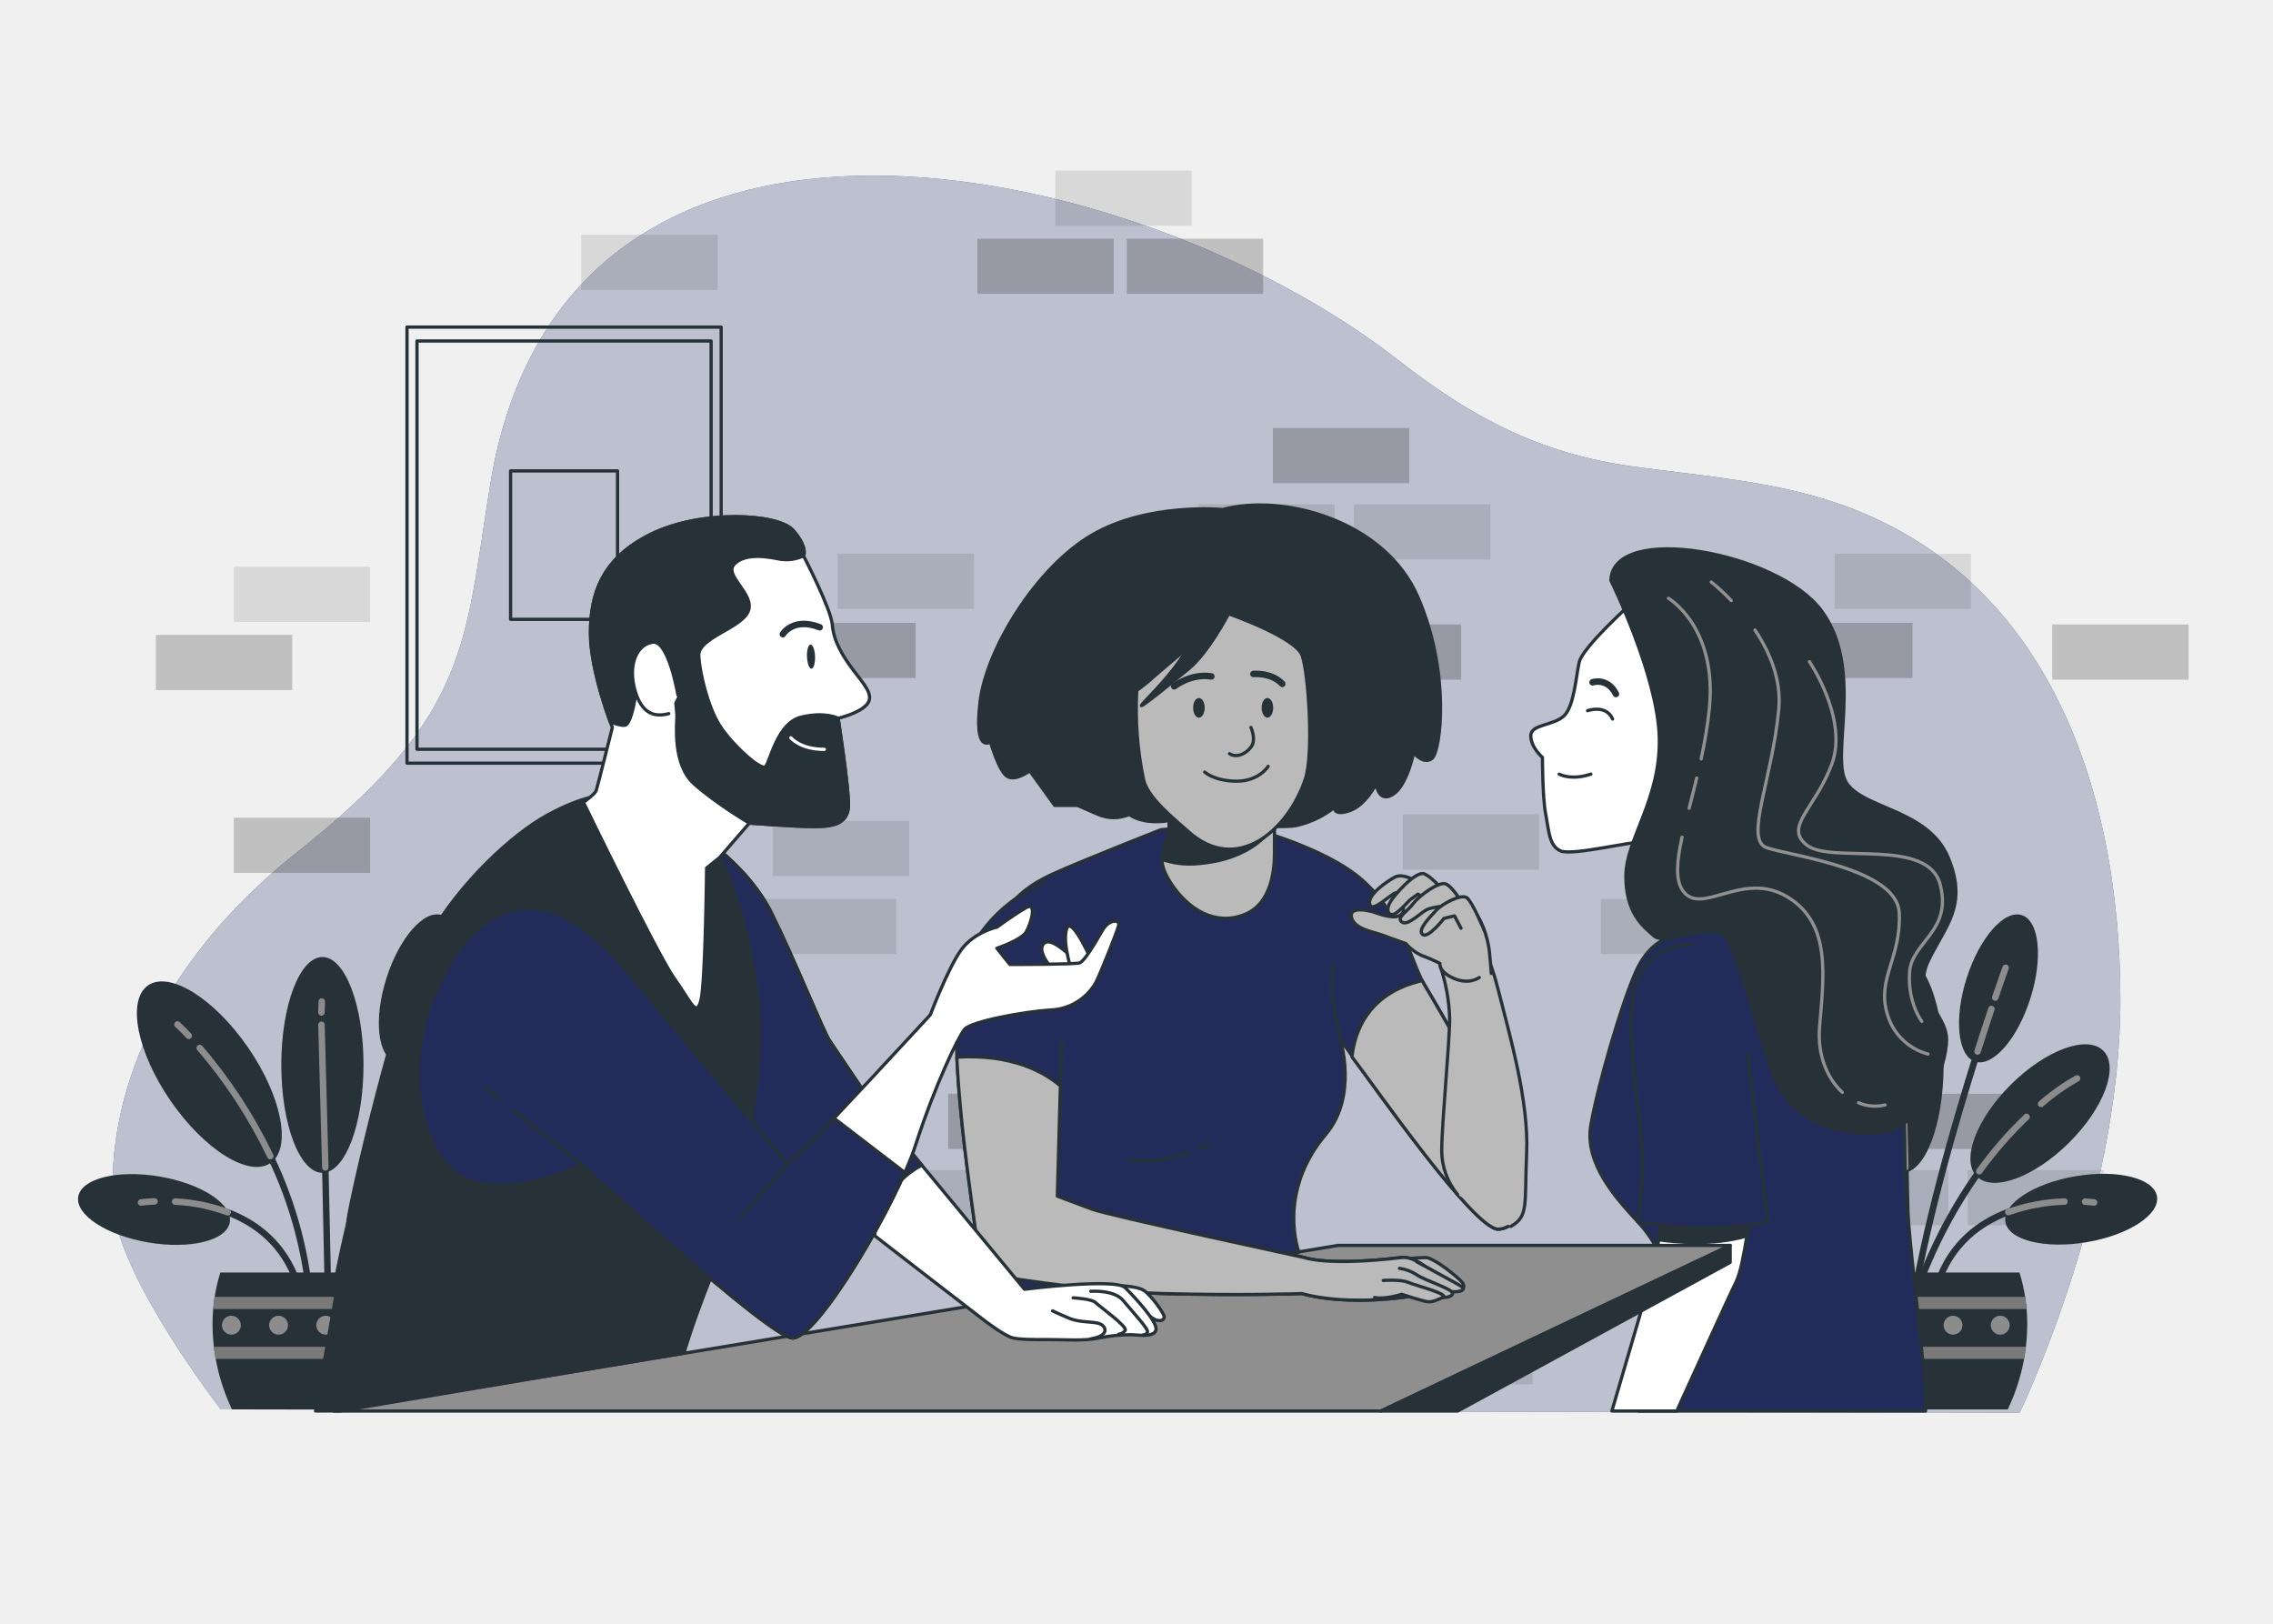
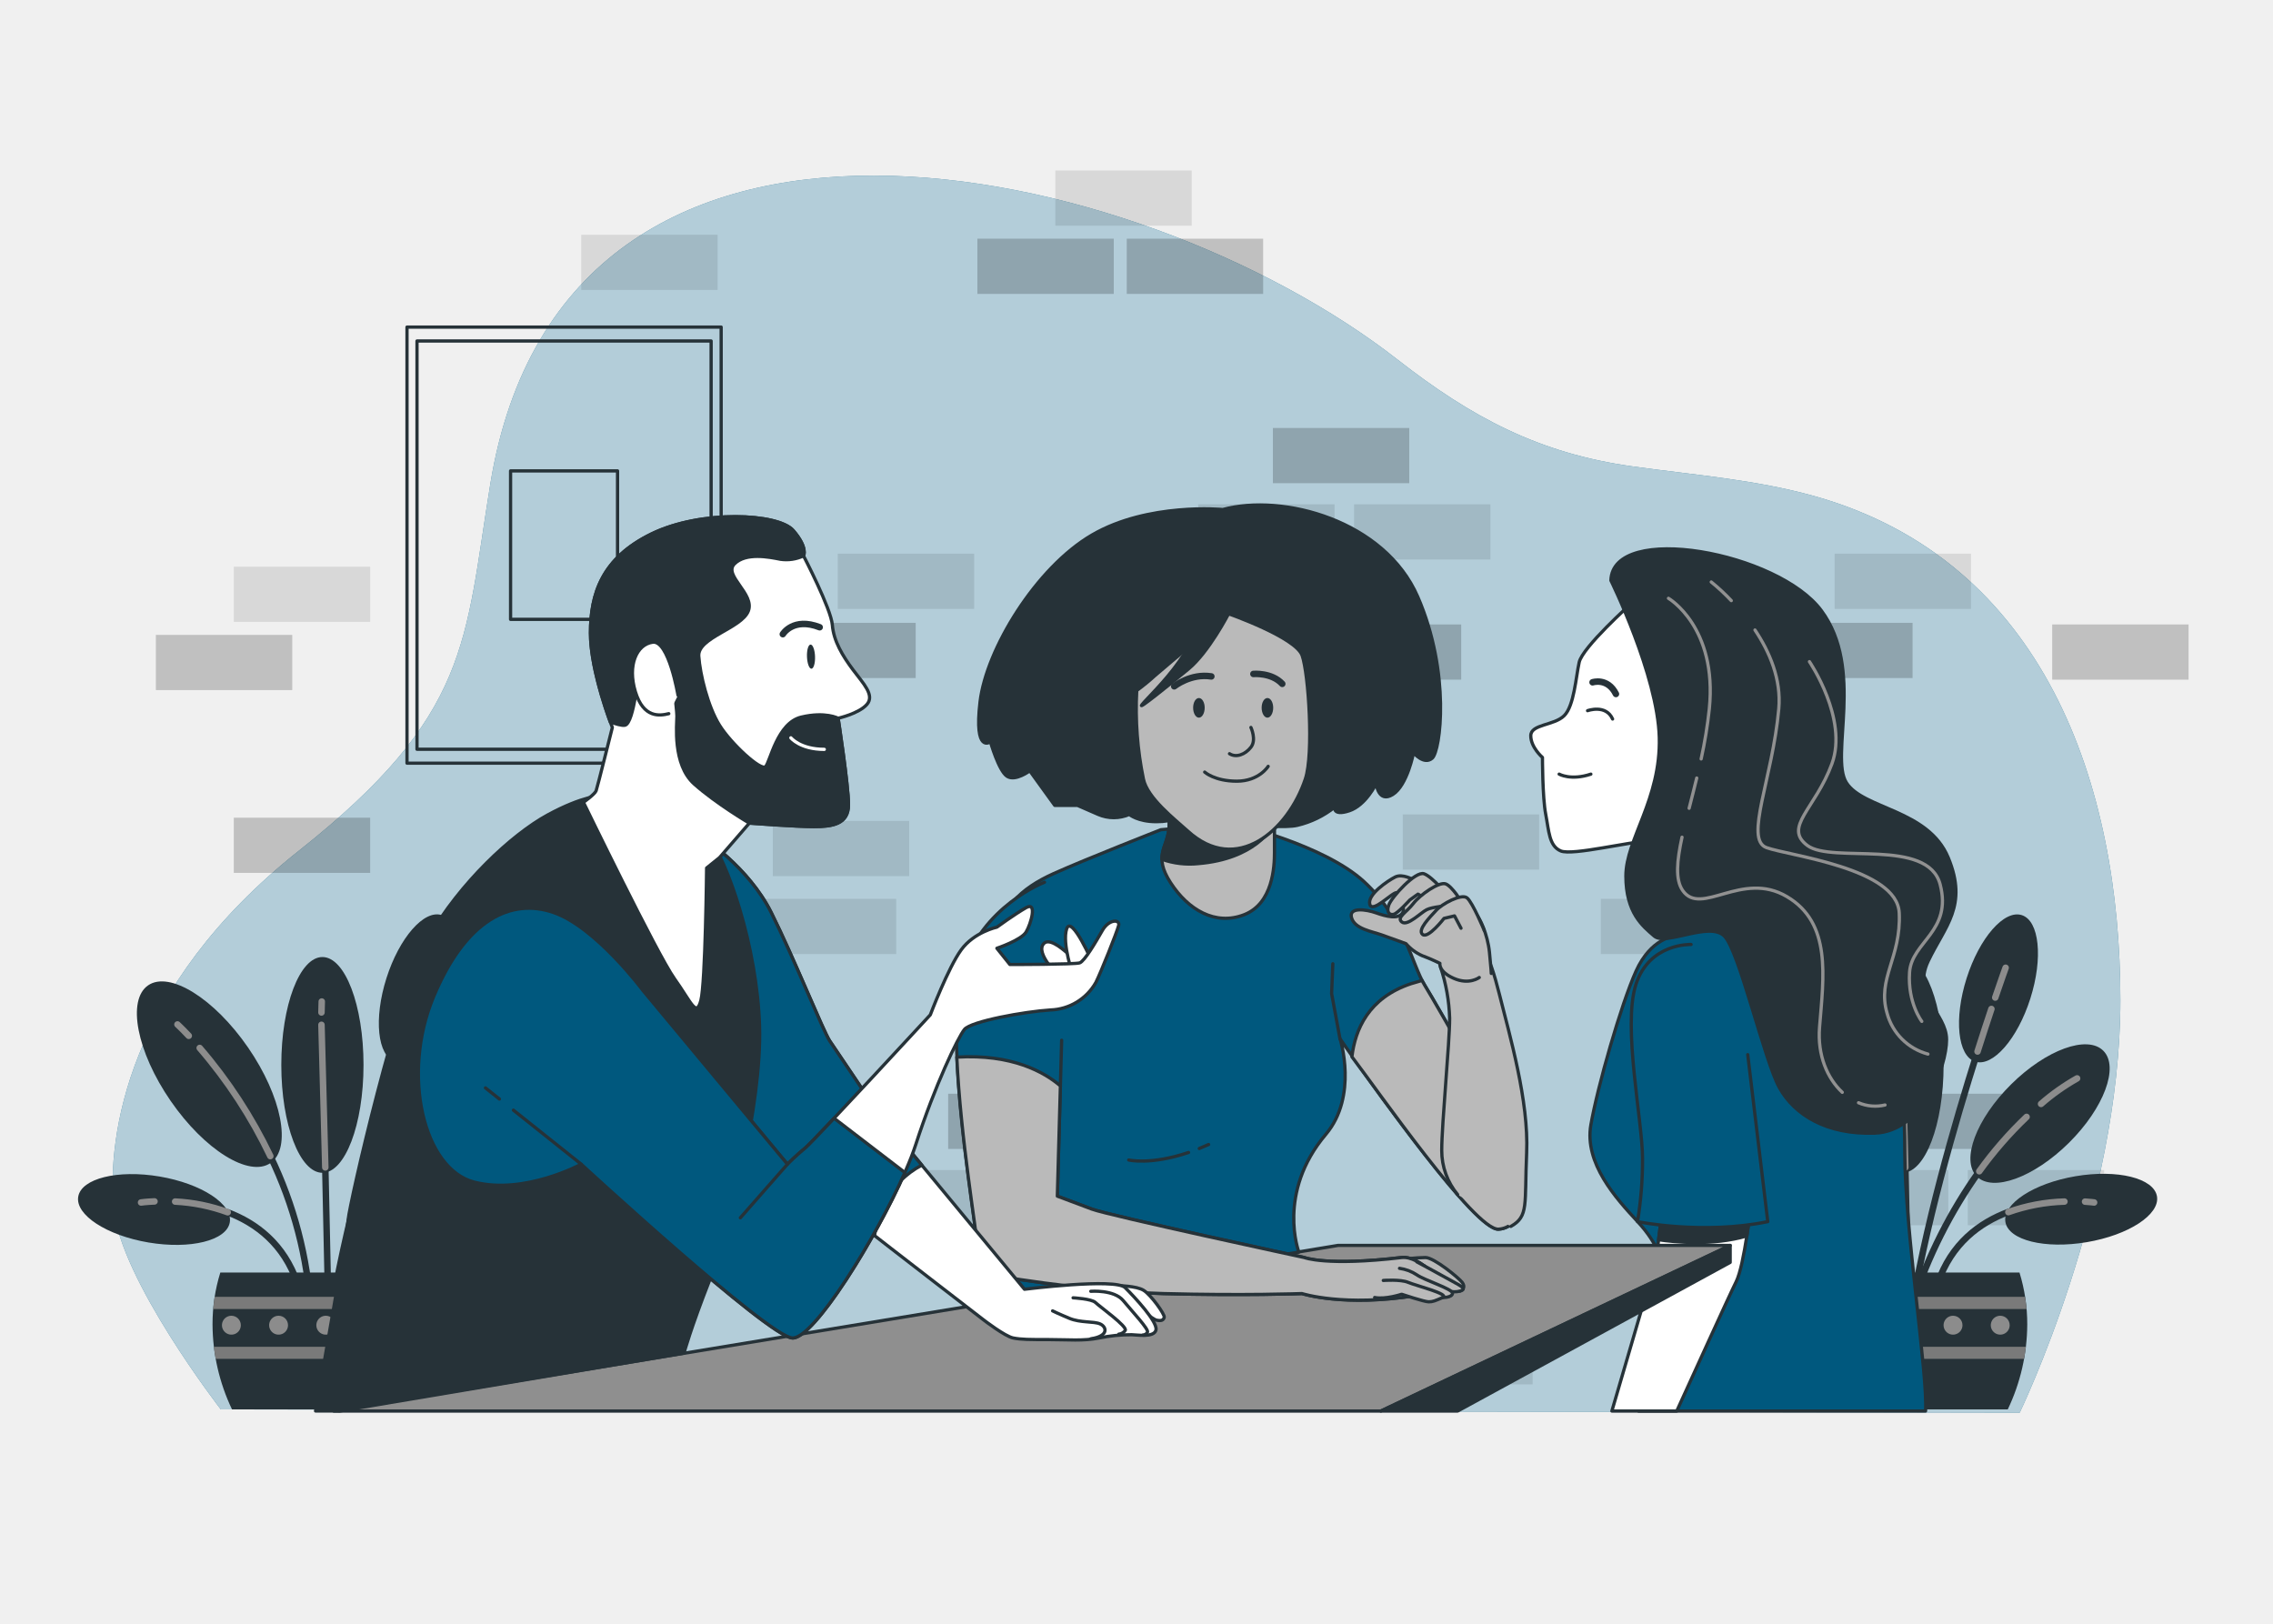
<svg xmlns="http://www.w3.org/2000/svg" viewBox="0 0 700 500">
  <g id="freepik--background-simple--inject-91">
-     <path d="M622,435s31-64,31-127c0-66.26-23.35-135.34-94.25-155.24-18.24-5.11-37.18-6.52-55.87-9.13-28.92-4-49.77-15.17-72.43-32.86C350.37,48.26,173.8,9.33,151,149c-8,49-6,71-59,113S33,350,35,372s33,62,33,62Z" style="fill:#232B5B" />
+     <path d="M622,435s31-64,31-127c0-66.26-23.35-135.34-94.25-155.24-18.24-5.11-37.18-6.52-55.87-9.13-28.92-4-49.77-15.17-72.43-32.86C350.37,48.26,173.8,9.33,151,149c-8,49-6,71-59,113S33,350,35,372s33,62,33,62Z" style="fill:#00587E" />
    <path d="M622,435s31-64,31-127c0-66.26-23.35-135.34-94.25-155.24-18.24-5.11-37.18-6.52-55.87-9.13-28.92-4-49.77-15.17-72.43-32.86C350.37,48.26,173.8,9.33,151,149c-8,49-6,71-59,113S33,350,35,372s33,62,33,62Z" style="fill:#fff;opacity:0.7" />
  </g>
  <g id="freepik--Wall--inject-91">
    <rect x="408" y="192.29" width="42" height="17" style="opacity:0.2" />
    <rect x="392" y="131.79" width="42" height="17" style="opacity:0.2" />
    <rect x="240" y="191.79" width="42" height="17" style="opacity:0.2" />
    <rect x="301" y="73.5" width="42" height="17" style="opacity:0.2" />
    <rect x="347" y="73.5" width="42" height="17" style="opacity:0.2" />
    <rect x="168" y="317.5" width="42" height="17" style="opacity:0.2" />
    <rect x="146" y="338.5" width="42" height="17" style="opacity:0.2" />
    <rect x="369" y="155.29" width="42" height="17" style="opacity:0.1" />
    <rect x="432" y="250.79" width="42" height="17" style="opacity:0.1" />
    <rect x="186" y="276.79" width="42" height="17" style="opacity:0.1" />
    <rect x="234" y="276.79" width="42" height="17" style="opacity:0.1" />
    <rect x="238" y="252.79" width="42" height="17" style="opacity:0.1" />
    <rect x="417" y="155.29" width="42" height="17" style="opacity:0.1" />
    <rect x="292" y="336.79" width="42" height="17" style="opacity:0.2" />
    <rect x="269" y="360.29" width="42" height="17" style="opacity:0.1" />
    <rect x="317" y="360.29" width="42" height="17" style="opacity:0.1" />
    <rect x="581" y="336.79" width="42" height="17" style="opacity:0.2" />
    <rect x="558" y="360.29" width="42" height="17" style="opacity:0.1" />
    <rect x="606" y="360.29" width="42" height="17" style="opacity:0.1" />
    <rect x="405" y="385.79" width="42" height="17" style="opacity:0.2" />
    <rect x="72" y="251.79" width="42" height="17" style="opacity:0.2" />
    <rect x="382" y="409.29" width="42" height="17" style="opacity:0.1" />
    <rect x="430" y="409.29" width="42" height="17" style="opacity:0.1" />
    <rect x="258" y="170.5" width="42" height="17" style="opacity:0.1" />
    <rect x="195" y="337.5" width="42" height="17" style="opacity:0.1" />
    <rect x="325" y="52.5" width="42" height="17" style="opacity:0.1" />
    <rect x="48" y="195.5" width="42" height="17" style="opacity:0.2" />
    <rect x="72" y="174.5" width="42" height="17" style="opacity:0.1" />
    <rect x="179" y="72.29" width="42" height="17" style="opacity:0.1" />
    <rect x="325" y="192.29" width="42" height="17" style="opacity:0.2" />
    <rect x="547" y="191.79" width="42" height="17" style="opacity:0.2" />
    <rect x="493" y="276.79" width="42" height="17" style="opacity:0.1" />
    <rect x="541" y="276.79" width="42" height="17" style="opacity:0.1" />
    <rect x="545" y="252.79" width="42" height="17" style="opacity:0.1" />
    <rect x="565" y="170.5" width="42" height="17" style="opacity:0.1" />
    <rect x="632" y="192.29" width="42" height="17" style="opacity:0.2" />
  </g>
  <g id="freepik--Plants--inject-91">
    <ellipse cx="99.29" cy="327.92" rx="12.66" ry="33.22" style="fill:#263238" />
    <ellipse cx="128.82" cy="304.31" rx="23.67" ry="10.3" transform="translate(-200.21 334.94) rotate(-72.37)" style="fill:#263238" />
    <ellipse cx="47.44" cy="372.41" rx="10.3" ry="23.67" transform="translate(-327.67 356.98) rotate(-80.38)" style="fill:#263238" />
    <ellipse cx="141.65" cy="342.87" rx="27.46" ry="12.66" transform="translate(-200.37 199.17) rotate(-44.76)" style="fill:#263238" />
    <ellipse cx="64.45" cy="330.79" rx="14.48" ry="33.22" transform="translate(-176.34 95) rotate(-34.58)" style="fill:#263238" />
    <line x1="100.18" y1="359.48" x2="101.16" y2="405.16" style="fill:none;stroke:#263238;stroke-linecap:round;stroke-miterlimit:10;stroke-width:2px" />
    <line x1="99" y1="315.57" x2="100.18" y2="359.48" style="fill:none;stroke:#8c8c8c;stroke-linecap:round;stroke-miterlimit:10;stroke-width:2px" />
    <line x1="99.09" y1="308.4" x2="99" y2="311.77" style="fill:none;stroke:#8c8c8c;stroke-linecap:round;stroke-miterlimit:10;stroke-width:2px" />
    <path d="M83.25,356a127.58,127.58,0,0,1,12.51,47.93" style="fill:none;stroke:#263238;stroke-linecap:round;stroke-miterlimit:10;stroke-width:2px" />
    <path d="M61.5,322.7A150.37,150.37,0,0,1,83.25,356" style="fill:none;stroke:#8c8c8c;stroke-linecap:round;stroke-miterlimit:10;stroke-width:2px" />
    <path d="M54.65,315.46s1.32,1.2,3.48,3.5" style="fill:none;stroke:#8c8c8c;stroke-linecap:round;stroke-miterlimit:10;stroke-width:2px" />
    <path d="M122.94,360.67a149.94,149.94,0,0,0-20.53,40.75" style="fill:none;stroke:#263238;stroke-linecap:round;stroke-miterlimit:10;stroke-width:2px" />
    <path d="M137.51,343.93a120.1,120.1,0,0,0-14.57,16.74" style="fill:none;stroke:#8c8c8c;stroke-linecap:round;stroke-miterlimit:10;stroke-width:2px" />
    <path d="M153.07,332.07a66.84,66.84,0,0,0-11.1,7.86" style="fill:none;stroke:#8c8c8c;stroke-linecap:round;stroke-miterlimit:10;stroke-width:2px" />
    <path d="M122.41,323.79c-7,22.08-16.44,54.71-20.83,83" style="fill:none;stroke:#263238;stroke-linecap:round;stroke-miterlimit:10;stroke-width:2px" />
    <path d="M126.68,310.69c-1.25,3.73-2.7,8.15-4.27,13.1" style="fill:none;stroke:#8c8c8c;stroke-linecap:round;stroke-miterlimit:10;stroke-width:2px" />
    <path d="M131.06,298s-1.23,3.38-3.2,9.18" style="fill:none;stroke:#8c8c8c;stroke-linecap:round;stroke-miterlimit:10;stroke-width:2px" />
    <path d="M70.13,373.31c8.76,3.32,17.32,9.73,21.48,21.88" style="fill:none;stroke:#263238;stroke-linecap:round;stroke-miterlimit:10;stroke-width:2px" />
    <path d="M53.94,370a55.08,55.08,0,0,1,16.19,3.29" style="fill:none;stroke:#8c8c8c;stroke-linecap:round;stroke-miterlimit:10;stroke-width:2px" />
    <path d="M43.44,370.28s1.56-.23,4.14-.33" style="fill:none;stroke:#8c8c8c;stroke-linecap:round;stroke-miterlimit:10;stroke-width:2px" />
    <ellipse cx="154.31" cy="372.41" rx="23.67" ry="10.3" transform="translate(-60.04 31.01) rotate(-9.62)" style="fill:#263238" />
    <path d="M131.9,373.2c-8.86,3.3-17.56,9.72-21.76,22" style="fill:none;stroke:#263238;stroke-linecap:round;stroke-miterlimit:10;stroke-width:2px" />
    <path d="M149.17,370a56.46,56.46,0,0,0-17.27,3.25" style="fill:none;stroke:#8c8c8c;stroke-linecap:round;stroke-miterlimit:10;stroke-width:2px" />
    <path d="M158.3,370.28s-1-.15-2.79-.26" style="fill:none;stroke:#8c8c8c;stroke-linecap:round;stroke-miterlimit:10;stroke-width:2px" />
    <path d="M131.71,434a61.47,61.47,0,0,0,6-26.15,53.93,53.93,0,0,0-2.39-16H67.85a53.61,53.61,0,0,0-2.4,16,61.47,61.47,0,0,0,6,26.15Z" style="fill:#263238" />
    <path d="M66.12,399.34c-.2,1.23-.35,2.48-.46,3.74h71.83c-.11-1.26-.26-2.51-.45-3.74Z" style="fill:#7a7a7a" />
    <path d="M136.72,418.44c.23-1.24.42-2.48.57-3.73H65.86c.15,1.25.34,2.49.57,3.73Z" style="fill:#7a7a7a" />
    <path d="M74.17,408.06a2.91,2.91,0,1,1-2.91-2.9A2.91,2.91,0,0,1,74.17,408.06Z" style="fill:#8c8c8c" />
    <path d="M88.7,408.06a2.91,2.91,0,1,1-2.9-2.9A2.9,2.9,0,0,1,88.7,408.06Z" style="fill:#8c8c8c" />
    <path d="M103.24,408.06a2.91,2.91,0,1,1-2.91-2.9A2.91,2.91,0,0,1,103.24,408.06Z" style="fill:#8c8c8c" />
    <path d="M117.77,408.06a2.91,2.91,0,1,1-2.91-2.9A2.91,2.91,0,0,1,117.77,408.06Z" style="fill:#8c8c8c" />
    <path d="M132.3,408.06a2.91,2.91,0,1,1-2.9-2.9A2.9,2.9,0,0,1,132.3,408.06Z" style="fill:#8c8c8c" />
    <ellipse cx="585.9" cy="327.92" rx="12.66" ry="33.22" style="fill:#263238" />
    <ellipse cx="615.42" cy="304.31" rx="23.67" ry="10.3" transform="translate(139.05 798.7) rotate(-72.37)" style="fill:#263238" />
    <ellipse cx="534.04" cy="372.41" rx="10.3" ry="23.67" transform="translate(77.66 836.75) rotate(-80.38)" style="fill:#263238" />
    <ellipse cx="628.25" cy="342.87" rx="27.46" ry="12.66" transform="translate(-59.27 541.82) rotate(-44.76)" style="fill:#263238" />
    <ellipse cx="551.05" cy="330.79" rx="14.48" ry="33.22" transform="translate(-90.39 371.15) rotate(-34.58)" style="fill:#263238" />
    <line x1="586.78" y1="359.48" x2="587.76" y2="405.16" style="fill:none;stroke:#263238;stroke-linecap:round;stroke-miterlimit:10;stroke-width:2px" />
    <line x1="585.6" y1="315.57" x2="586.78" y2="359.48" style="fill:none;stroke:#8c8c8c;stroke-linecap:round;stroke-miterlimit:10;stroke-width:2px" />
    <line x1="585.69" y1="308.4" x2="585.6" y2="311.77" style="fill:none;stroke:#8c8c8c;stroke-linecap:round;stroke-miterlimit:10;stroke-width:2px" />
    <path d="M569.86,356a127.58,127.58,0,0,1,12.51,47.93" style="fill:none;stroke:#263238;stroke-linecap:round;stroke-miterlimit:10;stroke-width:2px" />
    <path d="M548.1,322.7A150.34,150.34,0,0,1,569.86,356" style="fill:none;stroke:#8c8c8c;stroke-linecap:round;stroke-miterlimit:10;stroke-width:2px" />
    <path d="M541.26,315.46s1.31,1.2,3.47,3.5" style="fill:none;stroke:#8c8c8c;stroke-linecap:round;stroke-miterlimit:10;stroke-width:2px" />
    <path d="M609.54,360.67A149.94,149.94,0,0,0,589,401.42" style="fill:none;stroke:#263238;stroke-linecap:round;stroke-miterlimit:10;stroke-width:2px" />
    <path d="M624.11,343.93a120.1,120.1,0,0,0-14.57,16.74" style="fill:none;stroke:#8c8c8c;stroke-linecap:round;stroke-miterlimit:10;stroke-width:2px" />
    <path d="M639.67,332.07a66.84,66.84,0,0,0-11.1,7.86" style="fill:none;stroke:#8c8c8c;stroke-linecap:round;stroke-miterlimit:10;stroke-width:2px" />
    <path d="M609,323.79c-7,22.08-16.44,54.71-20.83,83" style="fill:none;stroke:#263238;stroke-linecap:round;stroke-miterlimit:10;stroke-width:2px" />
    <path d="M613.28,310.69c-1.25,3.73-2.7,8.15-4.27,13.1" style="fill:none;stroke:#8c8c8c;stroke-linecap:round;stroke-miterlimit:10;stroke-width:2px" />
    <path d="M617.66,298s-1.23,3.38-3.2,9.18" style="fill:none;stroke:#8c8c8c;stroke-linecap:round;stroke-miterlimit:10;stroke-width:2px" />
    <path d="M556.73,373.31c8.77,3.32,17.32,9.73,21.48,21.88" style="fill:none;stroke:#263238;stroke-linecap:round;stroke-miterlimit:10;stroke-width:2px" />
    <path d="M540.54,370a55,55,0,0,1,16.19,3.29" style="fill:none;stroke:#8c8c8c;stroke-linecap:round;stroke-miterlimit:10;stroke-width:2px" />
    <path d="M530.05,370.28s1.56-.23,4.13-.33" style="fill:none;stroke:#8c8c8c;stroke-linecap:round;stroke-miterlimit:10;stroke-width:2px" />
    <ellipse cx="640.91" cy="372.41" rx="23.67" ry="10.3" transform="translate(-53.2 112.28) rotate(-9.62)" style="fill:#263238" />
    <path d="M618.5,373.2c-8.86,3.3-17.56,9.72-21.76,22" style="fill:none;stroke:#263238;stroke-linecap:round;stroke-miterlimit:10;stroke-width:2px" />
    <path d="M635.77,370a56.46,56.46,0,0,0-17.27,3.25" style="fill:none;stroke:#8c8c8c;stroke-linecap:round;stroke-miterlimit:10;stroke-width:2px" />
    <path d="M644.91,370.28s-1-.15-2.79-.26" style="fill:none;stroke:#8c8c8c;stroke-linecap:round;stroke-miterlimit:10;stroke-width:2px" />
    <path d="M618.32,434a61.46,61.46,0,0,0,6-26.15,53.93,53.93,0,0,0-2.39-16H554.45a53.93,53.93,0,0,0-2.4,16A61.47,61.47,0,0,0,558,434Z" style="fill:#263238" />
    <path d="M552.72,399.34c-.19,1.23-.34,2.48-.45,3.74h71.82c-.11-1.26-.26-2.51-.45-3.74Z" style="fill:#7a7a7a" />
    <path d="M623.33,418.44c.22-1.24.42-2.48.57-3.73H552.46c.15,1.25.35,2.49.57,3.73Z" style="fill:#7a7a7a" />
    <path d="M560.77,408.06a2.91,2.91,0,1,1-2.9-2.9A2.9,2.9,0,0,1,560.77,408.06Z" style="fill:#8c8c8c" />
    <path d="M575.31,408.06a2.91,2.91,0,1,1-2.91-2.9A2.91,2.91,0,0,1,575.31,408.06Z" style="fill:#8c8c8c" />
    <path d="M589.84,408.06a2.91,2.91,0,1,1-2.91-2.9A2.91,2.91,0,0,1,589.84,408.06Z" style="fill:#8c8c8c" />
    <path d="M604.37,408.06a2.91,2.91,0,1,1-2.9-2.9A2.9,2.9,0,0,1,604.37,408.06Z" style="fill:#8c8c8c" />
    <path d="M618.91,408.06a2.91,2.91,0,1,1-2.91-2.9A2.91,2.91,0,0,1,618.91,408.06Z" style="fill:#8c8c8c" />
  </g>
  <g id="freepik--Picture--inject-91">
    <rect x="125.34" y="100.72" width="96.75" height="134.28" style="fill:none;stroke:#263238;stroke-linecap:round;stroke-linejoin:round" />
    <rect x="128.42" y="105" width="90.58" height="125.72" style="fill:none;stroke:#263238;stroke-linecap:round;stroke-linejoin:round" />
    <rect x="157.24" y="145" width="32.94" height="45.72" style="fill:none;stroke:#263238;stroke-linecap:round;stroke-linejoin:round" />
  </g>
  <g id="freepik--character-3--inject-91">
    <path d="M502.27,185.93s-14.91,13.37-15.94,18-1.54,13.37-4.62,16.45-10.29,2.57-10.29,6.17,3.6,6.69,3.6,6.69,0,12.34,1,17.48,1,9.77,4.63,11.31S502.27,259,507.93,259s18-13.89,11.83-40.62S502.27,185.93,502.27,185.93Z" style="fill:#fff;stroke:#263238;stroke-linecap:round;stroke-linejoin:round" />
    <path d="M488.91,218.84s5.65-2.06,7.71,2.57" style="fill:none;stroke:#263238;stroke-linecap:round;stroke-linejoin:round" />
    <path d="M490.45,210.1s4.63-1.54,7.2,3.6" style="fill:none;stroke:#263238;stroke-linecap:round;stroke-linejoin:round;stroke-width:2px" />
    <path d="M480.16,238.38s3.6,2.06,9.77,0" style="fill:none;stroke:#263238;stroke-linecap:round;stroke-linejoin:round" />
-     <path d="M512,390.58c0,1.54-3.08,20.05-4.62,27.25-1.13,5.26-2.25,12.91-2.78,16.67H593c.76-10.63-6.4-56.32-6.4-79.4,0-26.22-3.08-41.13-15.94-55.53s-36-19-42.68-19-12.34,7.72-12.34,7.72-7.2.51-11.82,10.79S492,334.53,489.93,346.36s7.72,22.62,14.4,29.82S512,389,512,390.58Z" style="fill:#232B5B;stroke:#263238;stroke-linecap:round;stroke-linejoin:round" />
+     <path d="M512,390.58c0,1.54-3.08,20.05-4.62,27.25-1.13,5.26-2.25,12.91-2.78,16.67H593c.76-10.63-6.4-56.32-6.4-79.4,0-26.22-3.08-41.13-15.94-55.53s-36-19-42.68-19-12.34,7.72-12.34,7.72-7.2.51-11.82,10.79S492,334.53,489.93,346.36s7.72,22.62,14.4,29.82S512,389,512,390.58Z" style="fill:#00587E;stroke:#263238;stroke-linecap:round;stroke-linejoin:round" />
    <path d="M496.1,178.73S510.5,208,511,227.07s-10.29,31.36-10.29,42.68,5.14,15.42,8.74,18.51,17-4.63,21.6,0,12.34,38.56,17,46.79,14.39,14.4,29.31,13.88,22.11-20.57,22.11-28.79-10.8-13.37-5.66-24.17,12.34-17,6.17-31.88S573.75,249.18,568.61,241s5.65-35-7.72-53S496.62,160.74,496.1,178.73Z" style="fill:#263238;stroke:#263238;stroke-linecap:round;stroke-linejoin:round" />
    <path d="M572.36,339.57a13,13,0,0,0,8.16.69" style="fill:none;stroke:#919191;stroke-linecap:round;stroke-linejoin:round" />
    <path d="M518,257.8c-1.59,7.33-2.11,13.07.2,16.4,5.66,8.18,18.25-6.29,32.09,1.89s11.32,24.54,10.06,40.27c-.68,8.61,2.4,15.71,7,20" style="fill:none;stroke:#919191;stroke-linecap:round;stroke-linejoin:round" />
    <path d="M522.53,239.58c-.78,3.24-1.59,6.36-2.34,9.31" style="fill:none;stroke:#919191;stroke-linecap:round;stroke-linejoin:round" />
    <path d="M513.83,184.24s15.1,8.81,12.58,34a139.65,139.65,0,0,1-2.52,15.46" style="fill:none;stroke:#919191;stroke-linecap:round;stroke-linejoin:round" />
    <path d="M540.47,194c4.47,6.68,8.14,15.13,7.33,24.26C545.91,239.6,537.11,258.48,544,261s40.26,6.29,40.89,20.13S578,301.26,581.15,312a17.76,17.76,0,0,0,12.58,12.58" style="fill:none;stroke:#919191;stroke-linecap:round;stroke-linejoin:round" />
    <path d="M527,179.21a61.58,61.58,0,0,1,6.17,5.74" style="fill:none;stroke:#919191;stroke-linecap:round;stroke-linejoin:round" />
    <path d="M557.24,203.74s12,17.62,6.92,31.46-15.1,19.5-7.55,25.16,37.12-2.51,40.89,12-8.81,17.61-9.43,27.05,3.77,15.1,3.77,15.1" style="fill:none;stroke:#919191;stroke-linecap:round;stroke-linejoin:round" />
    <path d="M516.38,434.5c4-8.74,16.14-35.51,18.29-39.81,2.57-5.14,4.63-24.16,4.63-24.16L512,372.07,510,388,496.4,434.5Z" style="fill:#fff;stroke:#263238;stroke-linecap:round;stroke-linejoin:round" />
    <path d="M510.79,381.76c4.67.69,16.61,1.94,27.17-1.18.83-5.35,1.34-10.05,1.34-10.05L512,372.07Z" style="fill:#263238;stroke:#263238;stroke-linecap:round;stroke-linejoin:round" />
-     <path d="M520.79,290.83s-12.86-.52-17,12.34,2.05,42.16,2.05,53.47a117.38,117.38,0,0,1-1.54,19.54s20.05,4.12,40.11,0l-6.17-51.42" style="fill:#232B5B;stroke:#263238;stroke-linecap:round;stroke-linejoin:round" />
+     <path d="M520.79,290.83s-12.86-.52-17,12.34,2.05,42.16,2.05,53.47a117.38,117.38,0,0,1-1.54,19.54s20.05,4.12,40.11,0l-6.17-51.42" style="fill:#00587E;stroke:#263238;stroke-linecap:round;stroke-linejoin:round" />
  </g>
  <g id="freepik--characters-1-and-2--inject-91">
    <polygon points="425.26 434.5 532.83 383.5 412.06 383.5 102.79 434.5 425.26 434.5" style="fill:#8f8f8f;stroke:#263238;stroke-linecap:round;stroke-linejoin:round" />
    <polygon points="448.91 434.5 532.83 388.73 532.83 383.5 425.26 434.5 448.91 434.5" style="fill:#263238;stroke:#263238;stroke-linecap:round;stroke-linejoin:round" />
-     <path d="M357.5,255.5s-23,9-33,13.5S307,280,307,292s9.5,63,9.5,72-3.5,36-3.5,36l87-14.44s-6.92-18.24,8.3-36.25c10-11.84,4.41-29.4,4.41-29.4S453.5,379,461.5,378.5s10-13.5,6.5-22-25.22-46.57-29.22-53.07-6.27-20.52-18.77-32S379.5,253.5,379.5,253.5Z" style="fill:#232B5B;stroke:#263238;stroke-linecap:round;stroke-linejoin:round" />
+     <path d="M357.5,255.5s-23,9-33,13.5S307,280,307,292s9.5,63,9.5,72-3.5,36-3.5,36l87-14.44s-6.92-18.24,8.3-36.25c10-11.84,4.41-29.4,4.41-29.4S453.5,379,461.5,378.5s10-13.5,6.5-22-25.22-46.57-29.22-53.07-6.27-20.52-18.77-32S379.5,253.5,379.5,253.5Z" style="fill:#00587E;stroke:#263238;stroke-linecap:round;stroke-linejoin:round" />
    <path d="M430.33,387.9s6-.67,8.65-.67,10.32,6.32,11.32,7.65.33,2.33-.67,2.67-5-2.33-6-2.67-7.32-.66-7.32-.66" style="fill:#bababa;stroke:#263238;stroke-linecap:round;stroke-linejoin:round" />
-     <path d="M321.67,271.67S302.33,279,296.33,299,301,379,301,383.67a17.57,17.57,0,0,0,2.67,8.66s30,5.34,54.66,6,42.67,0,42.67,0,13,4.21,35.32.55c2-.33,8,2.12,8.68-.55s-7.68-11.76-13.34-11.1c-23.22,2.73-30,0-30,0s-60-12.9-65.38-14.9l-10.66-4,1.33-48" style="fill:#232B5B;stroke:#263238;stroke-linecap:round;stroke-linejoin:round" />
+     <path d="M321.67,271.67S302.33,279,296.33,299,301,379,301,383.67a17.57,17.57,0,0,0,2.67,8.66s30,5.34,54.66,6,42.67,0,42.67,0,13,4.21,35.32.55c2-.33,8,2.12,8.68-.55s-7.68-11.76-13.34-11.1c-23.22,2.73-30,0-30,0s-60-12.9-65.38-14.9l-10.66-4,1.33-48" style="fill:#00587E;stroke:#263238;stroke-linecap:round;stroke-linejoin:round" />
    <path d="M431.66,387.23c-23.22,2.73-30,0-30,0s-60-12.9-65.38-14.9l-10.66-4,.94-33.95c-5-4.28-14.94-9.87-31.9-8.86,1.11,24.74,6.29,54.89,6.29,58.15a17.57,17.57,0,0,0,2.67,8.66s30,5.34,54.66,6,42.67,0,42.67,0,13,4.21,35.32.55c2-.33,8,2.12,8.68-.55S437.32,386.57,431.66,387.23Z" style="fill:#bababa;stroke:#263238;stroke-linecap:round;stroke-linejoin:round" />
    <path d="M436.32,388.56s8.65,4.66,11,6,4.66,2.33,2.33,3-5.32-.34-7-1-9.32-4-9.32-4" style="fill:#bababa;stroke:#263238;stroke-linecap:round;stroke-linejoin:round" />
    <path d="M431,390.56a12.73,12.73,0,0,1,5.32,2c2.33,1.66,11,4.32,11,5.65s-3,1.67-5.32,1-8.66-3-10-3.33-3.66-.66-3.66-.66" style="fill:#bababa;stroke:#263238;stroke-linecap:round;stroke-linejoin:round" />
    <path d="M426,394.29s5.33-.4,7.66.59,13,3.66,10.65,4.66-3,1.33-4.33,1.33-8.32-2.33-8.32-2.33-5,1.67-8.32,1" style="fill:#bababa;stroke:#263238;stroke-linecap:round;stroke-linejoin:round" />
    <path d="M438.78,303.43c-.28-.45-.56-1-.86-1.51-1.15.31-2.29.65-3.4,1-13.08,4.36-17.19,14.12-18.18,22.5C423.69,335,454.22,379,461.5,378.5c8-.5,10-13.5,6.5-22S442.78,309.93,438.78,303.43Z" style="fill:#bababa;stroke:#263238;stroke-linecap:round;stroke-linejoin:round" />
    <path d="M448.9,367.86A21.21,21.21,0,0,1,444,354.28c0-8.36,2.44-33.1,2.44-40.76a55.29,55.29,0,0,0-2.79-15.68s2.44-5.57,7.31-7.66,7.67,3.48,10.8,16S470.85,339,470.15,355s.7,19.51-4.87,22.65" style="fill:#bababa;stroke:#263238;stroke-linecap:round;stroke-linejoin:round" />
    <path d="M455.56,301s-3.07,2.37-7.86.26-4.26-4.62-4.26-4.62-2.83-1.4-5.45-2.35a14.11,14.11,0,0,1-5-3.71l-7.54-2.71c-2.95-1.06-8.24-1.81-9.22-5.25s4.63-2.57,7.58-1.51,7,2.13,8.19-.14-3.19-6.55-3.19-6.55,6.1-2.13,10.22-.37,12.51,8.63,13.65,9.87" style="fill:#bababa;stroke:#263238;stroke-linecap:round;stroke-linejoin:round" />
    <path d="M430.16,274.86s.24-6.85,6.63-3,17,9.22,17.91,9.91,3.44,5.87,4,11.48.56,6.5.56,6.5" style="fill:#bababa;stroke:#263238;stroke-linecap:round;stroke-linejoin:round" />
    <path d="M435.28,270.92s-3.36-2-5.62-.86-8.6,5.39-7.82,8.37,6.88-3.7,8.32-3.57,4.5.85,4.5.85Z" style="fill:#bababa;stroke:#263238;stroke-linecap:round;stroke-linejoin:round" />
    <path d="M446.05,276s-4.87-6-7.5-6.94-10,7.21-10.85,9.6.33,3.2,1.56,2.87,4.91-4.4,4.91-4.4l2.5-1.8,1.85,1.05Z" style="fill:#bababa;stroke:#263238;stroke-linecap:round;stroke-linejoin:round" />
    <path d="M450.19,277.83s-3-4.95-5-5.66-7.86,3.34-9.95,6.06-5.25,4.29-3.52,5.68,5.85-2.91,7.66-3.8,6.35-1.19,6.35-1.19S447.61,281.91,450.19,277.83Z" style="fill:#bababa;stroke:#263238;stroke-linecap:round;stroke-linejoin:round" />
    <path d="M457.08,286.48s-3.57-8.61-5.29-10-7.7,1.85-9.55,3.89-5.85,6-4.13,7.38,6.59-4.95,6.59-4.95l3.24-.77,2,3.8" style="fill:#bababa;stroke:#263238;stroke-linecap:round;stroke-linejoin:round" />
    <path d="M369.33,353.66c.93-.38,1.9-.79,2.88-1.23" style="fill:none;stroke:#263238;stroke-linecap:round;stroke-linejoin:round" />
    <path d="M347.6,357.2s6.76,1.63,18.43-2.32" style="fill:none;stroke:#263238;stroke-linecap:round;stroke-linejoin:round" />
    <polyline points="410.46 296.77 410.09 305.95 412.67 319.91" style="fill:none;stroke:#263238;stroke-linecap:round;stroke-linejoin:round" />
    <path d="M376.57,156.9s-23-2.23-40.25,7.83-32.58,35.2-34.5,51.4,3.2,12.29,3.2,12.29,2.55,8.94,5.11,10.62,7-1.68,7-1.68L324.82,248h7l6.39,2.79a12.09,12.09,0,0,0,9.58,0s2.56,2.23,8.31,2.23,6.39-1.67,6.39-1.67,30,4.47,37.05,2.79a29.16,29.16,0,0,0,11.5-5.59s-.64,2.8,4.47,1.12,8.31-8.38,8.31-8.38.64,6.15,5.11,3.35,6.39-12.85,6.39-12.85,3.19,3.91,5.75,1.68,5.75-26.26-4.47-49.73S395.1,151.87,376.57,156.9Z" style="fill:#263238;stroke:#263238;stroke-linecap:round;stroke-linejoin:round" />
    <path d="M358.54,244.75A23,23,0,0,1,360,255.09c-.49,5.91-4.92,8.37.5,16.73s13.78,13.29,22.64,9.85,9.35-14.77,9.35-19.2V249.18Z" style="fill:#bababa;stroke:#263238;stroke-linecap:round;stroke-linejoin:round" />
    <path d="M392.5,253.6v-.26l-23-7.16-10.92-1.43A23,23,0,0,1,360,255.09c-.31,3.76-2.22,6.13-2.16,9.52a25.62,25.62,0,0,0,11.22,1.32C386.31,264.49,391.71,255.17,392.5,253.6Z" style="fill:#263238;stroke:#263238;stroke-linecap:round;stroke-linejoin:round" />
    <path d="M378.35,189s-18.51,15.42-22.62,19a66.49,66.49,0,0,1-5.66,4.63,107.08,107.08,0,0,0,2.06,27.26c1.17,5.79,9.53,12.29,13.64,16,15,13.7,30.91-.06,36.24-16.05,2.57-7.71,1-32.39-1-38S378.35,189,378.35,189Z" style="fill:#bababa;stroke:#263238;stroke-linecap:round;stroke-linejoin:round" />
    <path d="M378.35,189s-6.1,11.85-12.35,17-15.8,12.86-14.33,11,7-7,11.39-13.23a98.35,98.35,0,0,0,7-11.39" style="fill:#263238;stroke:#263238;stroke-linecap:round;stroke-linejoin:round" />
    <path d="M371,217.94c0,1.69-.8,3.05-1.78,3.05s-1.78-1.36-1.78-3.05.8-3,1.78-3S371,216.26,371,217.94Z" style="fill:#263238" />
    <path d="M392.1,217.94c0,1.69-.8,3.05-1.78,3.05s-1.78-1.36-1.78-3.05.8-3,1.78-3S392.1,216.26,392.1,217.94Z" style="fill:#263238" />
    <path d="M385.24,224s1.78,3.81,0,6.09-4.57,3.31-6.6,2" style="fill:none;stroke:#263238;stroke-linecap:round;stroke-linejoin:round" />
    <path d="M371,237.75s3.05,2.8,9.9,2.8,9.65-4.57,9.65-4.57" style="fill:none;stroke:#263238;stroke-linecap:round;stroke-linejoin:round" />
    <path d="M361.62,211.34s5.08-4.06,11.43-3.05" style="fill:none;stroke:#263238;stroke-linecap:round;stroke-linejoin:round;stroke-width:2px" />
    <path d="M386,207.53s5.59-.51,8.89,3.05" style="fill:none;stroke:#263238;stroke-linecap:round;stroke-linejoin:round;stroke-width:2px" />
    <path d="M344.23,395.91s5.74,0,8,1.44,6.59,7.46,6.31,8.32-.86,1.14-2.3.86-6.31-4.59-7.46-5.45-5.73-4-5.73-4Z" style="fill:#fff;stroke:#263238;stroke-linecap:round;stroke-linejoin:round" />
    <path d="M216.5,258s14,9,21,23,16,36.5,18,39.5S270,342,270,342l45.5,55s28-3.5,31-.5,10,10.5,9.5,13-6,1.5-7.5,1.5a48.47,48.47,0,0,0-10,1c-5,1-9.5.5-15.5.5s-8.5,0-11-.5-9-5.5-9-5.5-30.5-23.5-37.5-29-39.5-33-39.5-33-3.5-48.5-4.5-55S212,258,212,258Z" style="fill:#fff;stroke:#263238;stroke-linecap:round;stroke-linejoin:round" />
-     <path d="M270,342s-12.5-18.5-14.5-21.5-11-25.5-18-39.5-21-23-21-23H212s8.5,25,9.5,31.5,4.5,55,4.5,55,32.5,27.5,39.5,33c.91.72,2.23,1.74,3.82,3,1-6.93,4.37-16.27,14.55-21.72Z" style="fill:#232B5B;stroke:#263238;stroke-linecap:round;stroke-linejoin:round" />
+     <path d="M270,342s-12.5-18.5-14.5-21.5-11-25.5-18-39.5-21-23-21-23H212s8.5,25,9.5,31.5,4.5,55,4.5,55,32.5,27.5,39.5,33c.91.72,2.23,1.74,3.82,3,1-6.93,4.37-16.27,14.55-21.72Z" style="fill:#00587E;stroke:#263238;stroke-linecap:round;stroke-linejoin:round" />
    <path d="M324.16,403.66s1.72.86,5.16,2.29,7.46.86,9.46,1.72,2.87,3.73-2.86,4.59" style="fill:none;stroke:#263238;stroke-linecap:round;stroke-linejoin:round" />
    <path d="M330.47,399.64s5.73.29,6.88,1.44,10,7.45,9.18,8.6a2.71,2.71,0,0,1-2,1.15" style="fill:none;stroke:#263238;stroke-linecap:round;stroke-linejoin:round" />
    <path d="M335.92,397.63s7.17-.57,10,2.87,8,8.89,7.46,9.76a1.84,1.84,0,0,1-1.43.86" style="fill:none;stroke:#263238;stroke-linecap:round;stroke-linejoin:round" />
    <path d="M104.65,434.5l106-17.84s2-7.49,8-22.74,16-53.56,15.26-78-9.94-51.08-16-58.53-32.63-12.41-32.63-12.41-5.67,0-16.67,6-27,20.93-36.54,37.6-24.47,82.29-24.83,86.9c-.32,4.2-8.58,50.71-10.06,59Z" style="fill:#263238;stroke:#263238;stroke-linecap:round;stroke-linejoin:round" />
    <path d="M221.57,264.09l9.22-10.64s14.19,1.07,19.87,1.07,10.64-.71,10.64-6.74-3.19-26.61-3.19-26.61,6.38-1.41,8.86-4.25-1.06-6.39-4.25-10.64-6-8.87-6.39-13.84-8.87-21.28-8.87-21.28,1.42-2.48-3.19-7.8-28.37-6.39-43.63,1.06-18.8,18.45-18.8,30.51S188.58,224,188.58,224s-4.61,18.45-5,19.51-3.9,3.55-3.9,3.55,22.7,46.82,28,54.27,6.74,12.06,8.16,6.74,1.77-40.79,1.77-40.79Z" style="fill:#fff;stroke:#263238;stroke-linecap:round;stroke-linejoin:round" />
    <path d="M251,202.15c.08,2-.41,3.74-1.1,3.77s-1.3-1.62-1.38-3.68.41-3.74,1.1-3.76S250.93,200.09,251,202.15Z" style="fill:#263238" />
    <path d="M241.08,195.28s3.19-5.32,11.35-2.13" style="fill:none;stroke:#263238;stroke-linecap:round;stroke-linejoin:round;stroke-width:2px" />
    <path d="M261.3,247.78c0-6-3.19-26.61-3.19-26.61s-3.91-2.12-11.35-.35-9.58,13.83-11,15.25S225.12,229,221.57,223.3s-6-15.61-6.38-21.28,13.12-8.51,15.25-13.83-7.8-11-4.26-14.55,10.64-2.13,14.19-1.42a12.48,12.48,0,0,0,7.09-1.06s1.42-2.48-3.19-7.8-28.37-6.39-43.63,1.06-18.8,18.45-18.8,30.51c0,9.77,4.43,22.8,6.11,27.39,1.36.5,3.58,1.22,4.53,1,1.42-.35,2.49-4.61,3.2-8.87s11-9.22,11-9.22,1.78,12.77,1.78,15.25-1.42,14.9,5.32,20.93,17,12.06,17,12.06,14.19,1.07,19.87,1.07S261.3,253.81,261.3,247.78Z" style="fill:#263238;stroke:#263238;stroke-linecap:round;stroke-linejoin:round" />
    <path d="M208.8,214.08s-2.84-17-7.8-16.32-7.81,7.1-5.32,15.26,7.45,7.44,10.28,6.74" style="fill:#fff;stroke:#263238;stroke-linecap:round;stroke-linejoin:round" />
    <path d="M243.56,227.2s2.84,3.55,10.29,3.55" style="fill:none;stroke:#fff;stroke-linecap:round;stroke-linejoin:round" />
    <path d="M334.5,299.5s-10-12-13-9,5,10.5,5,10.5Z" style="fill:#fff;stroke:#263238;stroke-linecap:round;stroke-linejoin:round" />
    <path d="M336.63,296.83S330,281.5,328.5,286s2,14.5,2,14.5Z" style="fill:#fff;stroke:#263238;stroke-linecap:round;stroke-linejoin:round" />
    <path d="M198,305s-14.5-19.5-27.5-24-27,2-37,26-3,53,12.5,57,33-5.5,33-5.5,57.5,53,65,53.5,32-41,38-59.5,13-33,15-35.5,18.5-5.5,26.5-6a16.72,16.72,0,0,0,14-8.5c1.5-3,6.5-15.5,7-17.5s-3-2-5,1.5-5.5,9.5-7,10-21.5.5-21.5.5l-4-5s7.5-2.5,9-5,3.5-9.5,0-7.5-9,6-9,6-7,1.5-11,7-9.5,20-9.5,20-36,39-38.5,41-5.5,5-5.5,5Z" style="fill:#fff;stroke:#263238;stroke-linecap:round;stroke-linejoin:round" />
-     <path d="M256.87,344.35c-4.63,4.91-8.15,8.57-8.87,9.15-2.5,2-5.5,5-5.5,5L198,305s-14.5-19.5-27.5-24-27,2-37,26-3,53,12.5,57,33-5.5,33-5.5,57.5,53,65,53.5c6.49.43,25.72-30.6,34.66-50.95Z" style="fill:#232B5B;stroke:#263238;stroke-linecap:round;stroke-linejoin:round" />
+     <path d="M256.87,344.35c-4.63,4.91-8.15,8.57-8.87,9.15-2.5,2-5.5,5-5.5,5L198,305s-14.5-19.5-27.5-24-27,2-37,26-3,53,12.5,57,33-5.5,33-5.5,57.5,53,65,53.5c6.49.43,25.72-30.6,34.66-50.95Z" style="fill:#00587E;stroke:#263238;stroke-linecap:round;stroke-linejoin:round" />
    <line x1="242.5" y1="358.5" x2="228" y2="375" style="fill:none;stroke:#263238;stroke-linecap:round;stroke-linejoin:round" />
    <line x1="153.8" y1="338.42" x2="149.5" y2="335" style="fill:#fff;stroke:#263238;stroke-linecap:round;stroke-linejoin:round" />
    <line x1="179" y1="358.5" x2="158.11" y2="341.85" style="fill:#fff;stroke:#263238;stroke-linecap:round;stroke-linejoin:round" />
  </g>
</svg>
